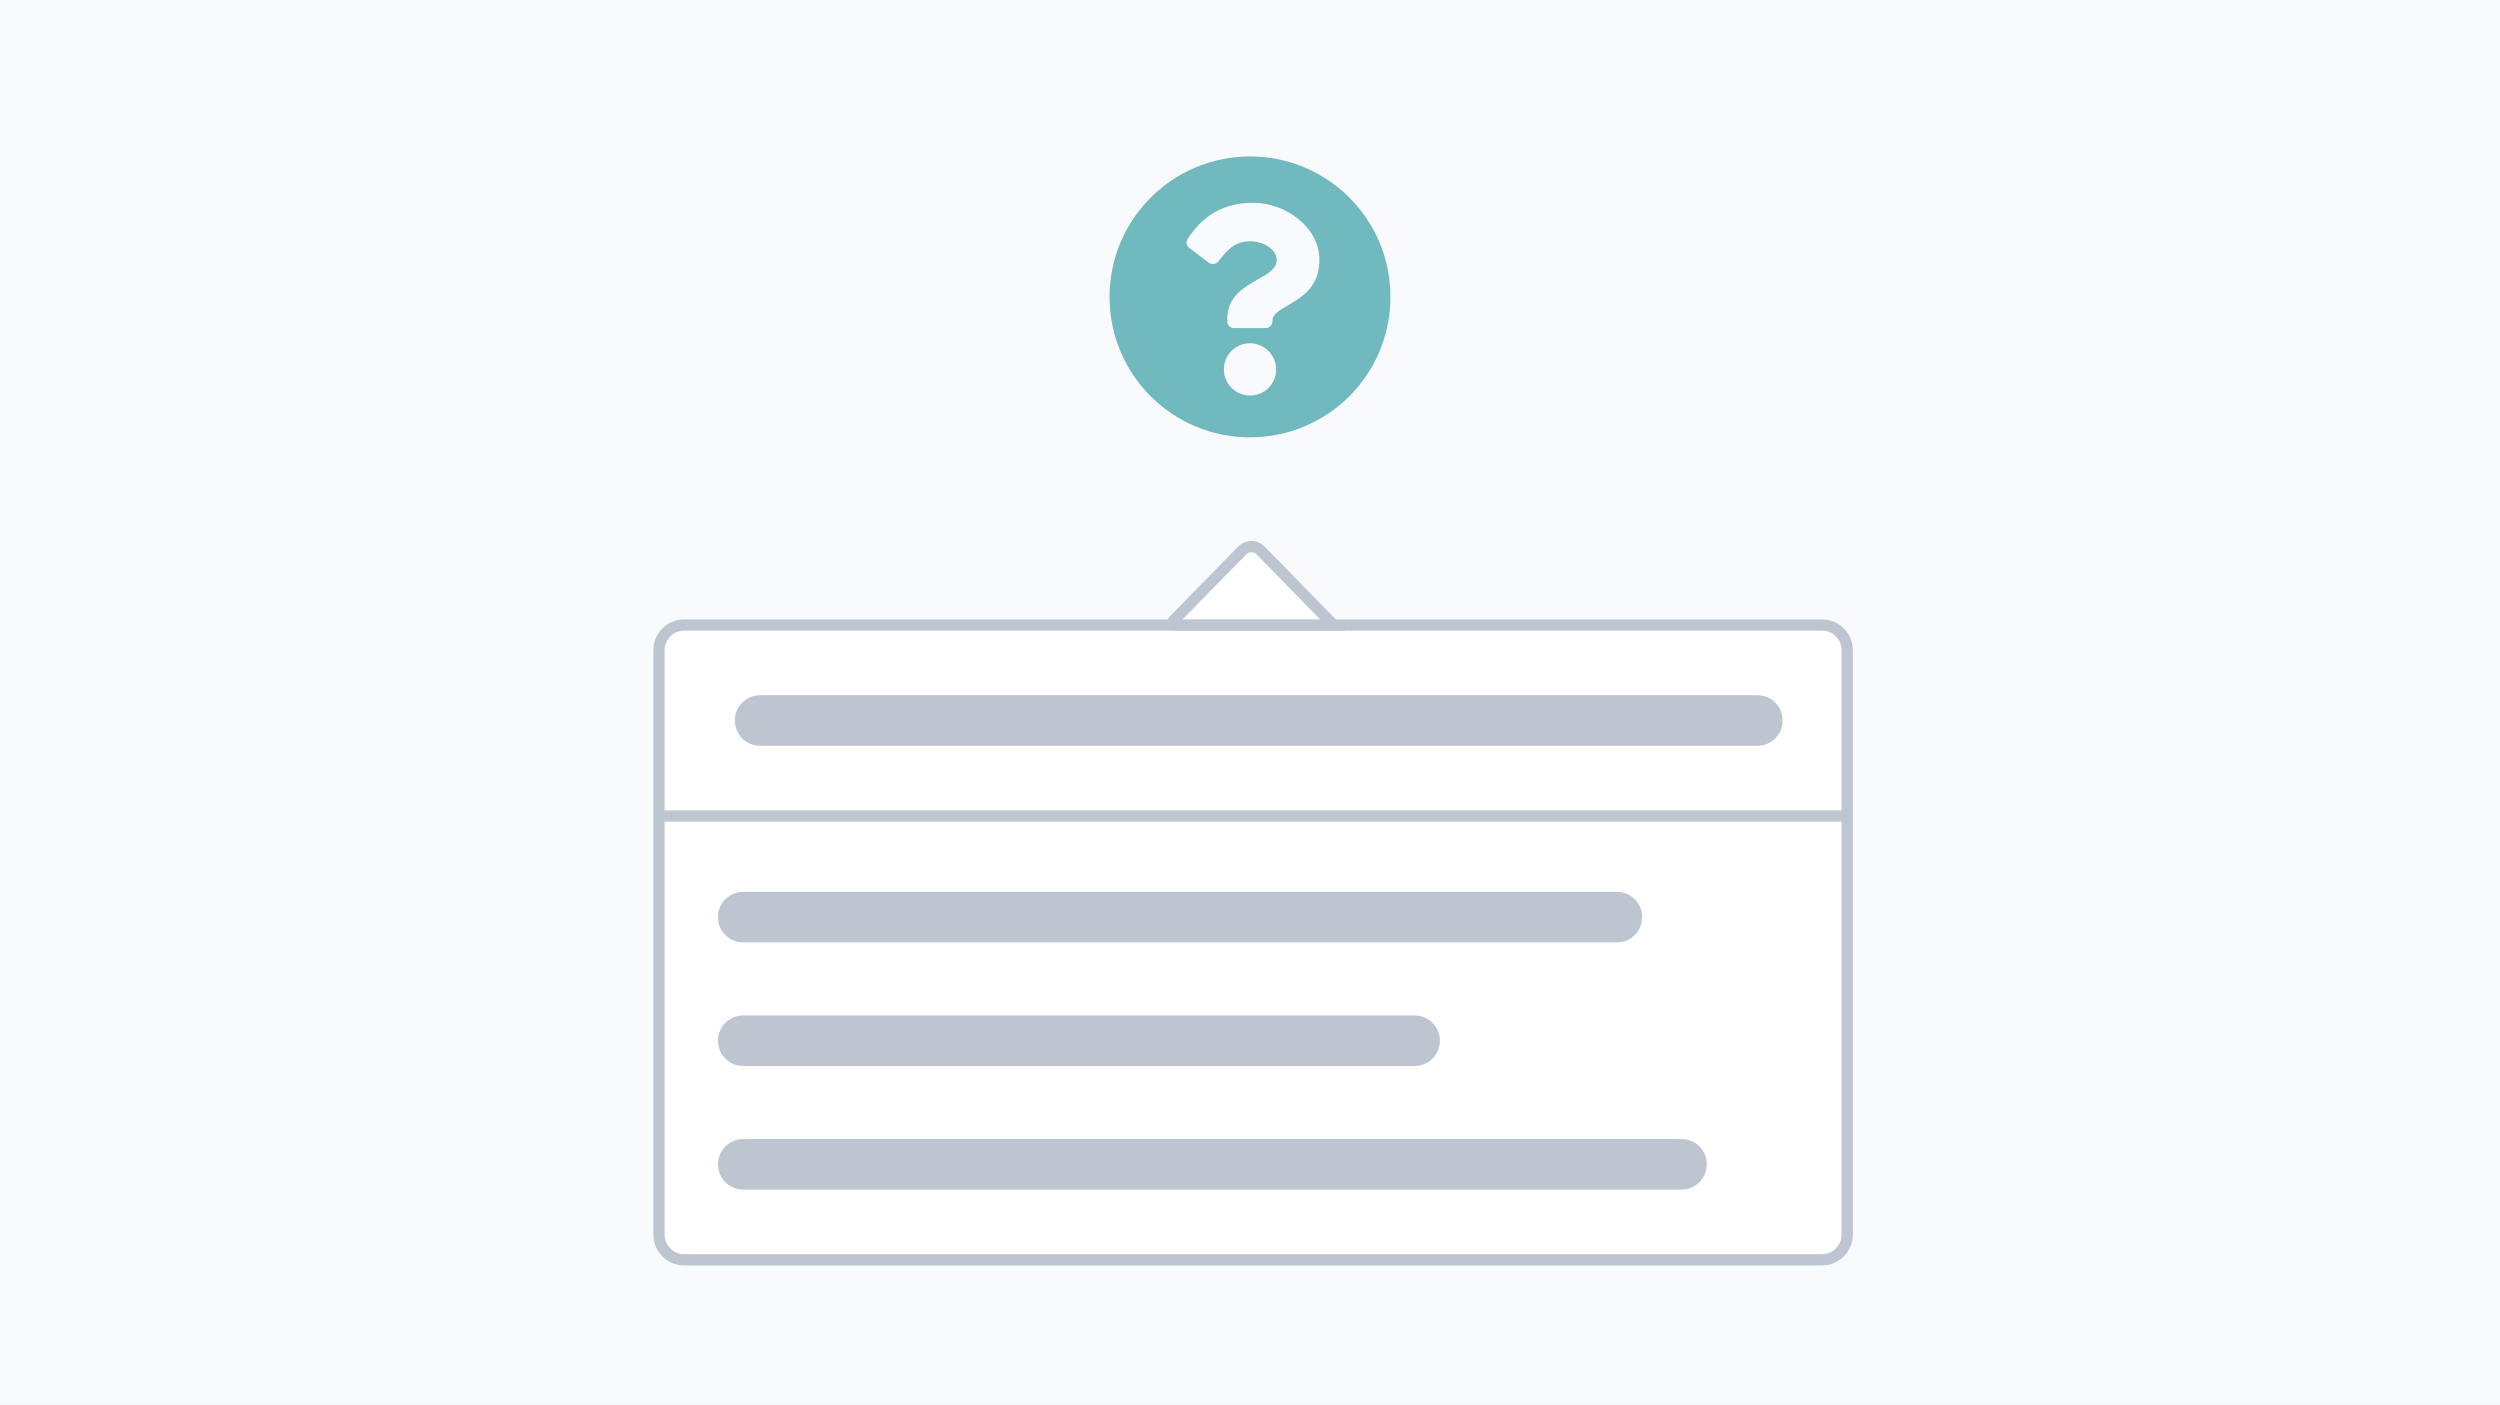
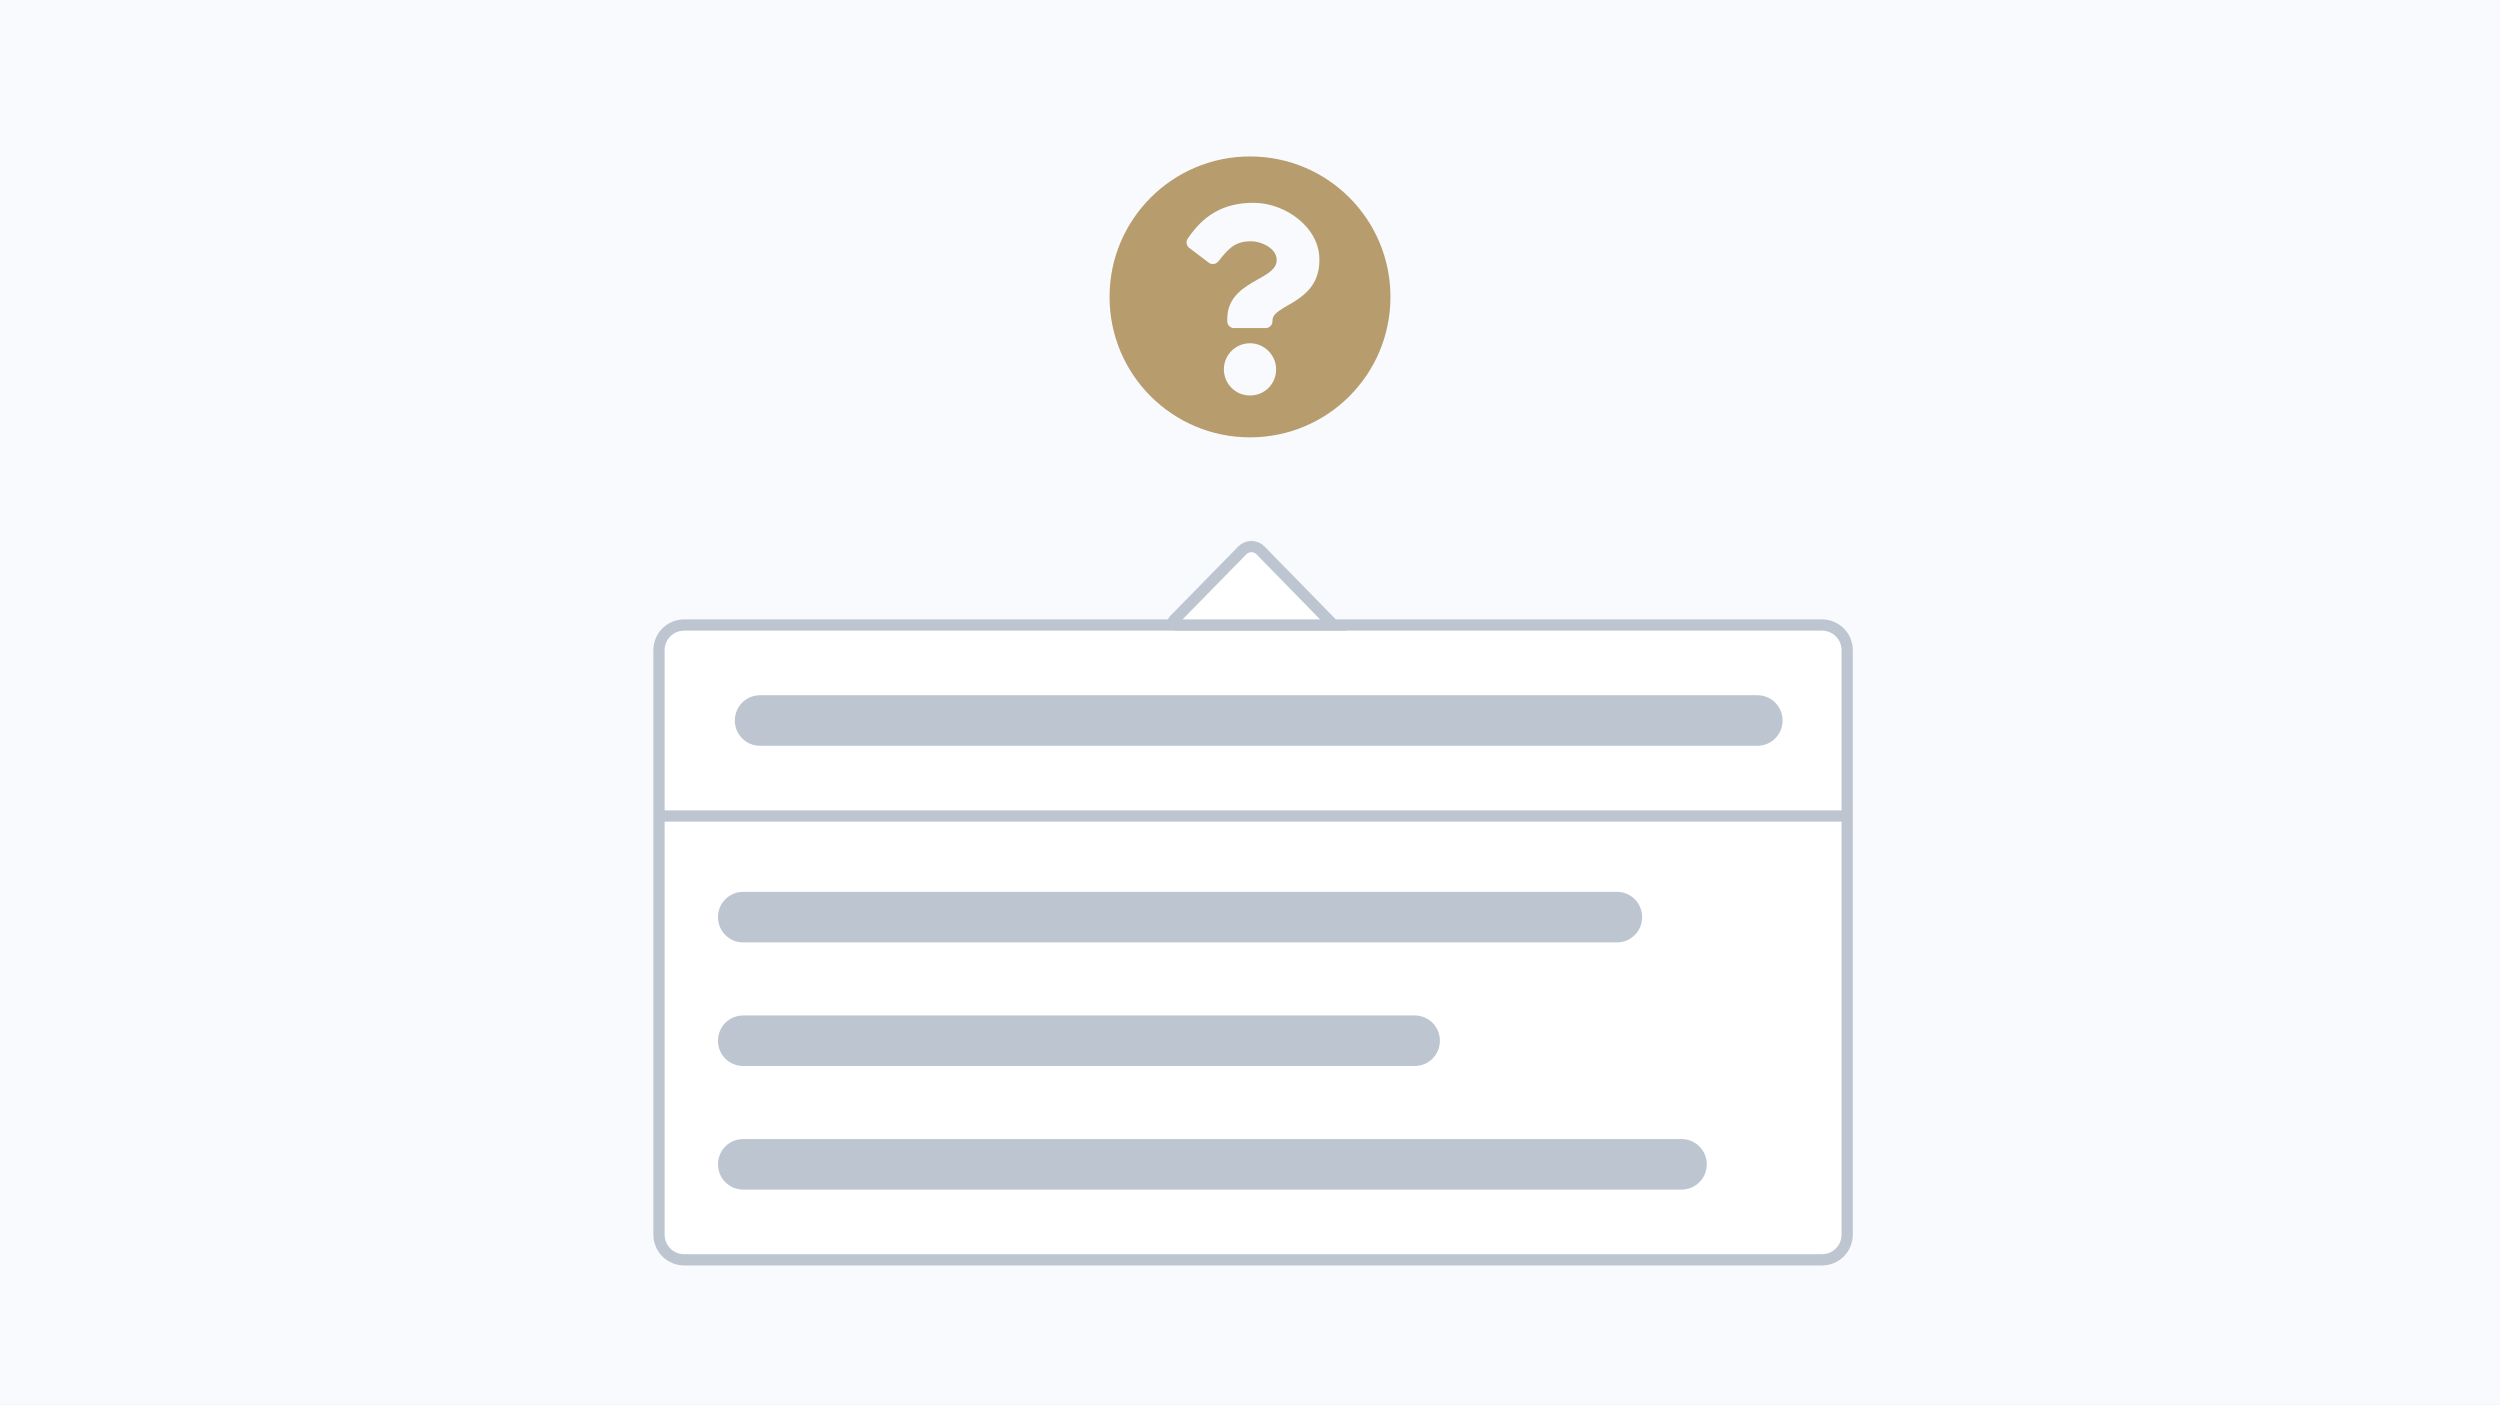
<svg xmlns="http://www.w3.org/2000/svg" width="890" height="500" viewBox="0 0 890 500" fill="none">
  <path d="M890 0H0V500H890V0Z" fill="#F8FAFD" />
-   <path d="M495 105.7C495 133.4 472.6 155.7 445 155.7C417.4 155.7 395 133.4 395 105.7C395 78.1 417.4 55.7 445 55.7C472.7 55.7 495 78.1 495 105.7ZM446.3 72.2C435.3 72.2 428.3 76.8 422.8 85C422.1 86 422.4 87.5 423.3 88.2L430.3 93.5C431.3 94.3 432.9 94.1 433.7 93.1C437.3 88.5 439.7 85.9 445.3 85.9C449.4 85.9 454.5 88.6 454.5 92.5C454.5 95.5 452 97.1 447.9 99.4C443.2 102.1 436.9 105.4 436.9 113.6V114.4C436.9 115.7 438 116.8 439.3 116.8H450.6C451.9 116.8 453 115.7 453 114.4V114.1C453 108.3 469.7 108.1 469.7 92.6C469.9 81.1 457.7 72.2 446.3 72.2ZM445 122.2C439.9 122.2 435.7 126.3 435.7 131.5C435.7 136.6 439.8 140.8 445 140.8C450.2 140.8 454.3 136.7 454.3 131.5C454.3 126.4 450.1 122.2 445 122.2Z" fill="#70B9BE" />
+   <path d="M495 105.7C495 133.4 472.6 155.7 445 155.7C417.4 155.7 395 133.4 395 105.7C395 78.1 417.4 55.7 445 55.7C472.7 55.7 495 78.1 495 105.7ZM446.3 72.2C435.3 72.2 428.3 76.8 422.8 85C422.1 86 422.4 87.5 423.3 88.2L430.3 93.5C431.3 94.3 432.9 94.1 433.7 93.1C437.3 88.5 439.7 85.9 445.3 85.9C449.4 85.9 454.5 88.6 454.5 92.5C454.5 95.5 452 97.1 447.9 99.4C443.2 102.1 436.9 105.4 436.9 113.6V114.4C436.9 115.7 438 116.8 439.3 116.8H450.6C451.9 116.8 453 115.7 453 114.4V114.1C453 108.3 469.7 108.1 469.7 92.6C469.9 81.1 457.7 72.2 446.3 72.2ZM445 122.2C439.9 122.2 435.7 126.3 435.7 131.5C435.7 136.6 439.8 140.8 445 140.8C450.2 140.8 454.3 136.7 454.3 131.5C454.3 126.4 450.1 122.2 445 122.2Z" fill="#B79C6D" />
  <path d="M243.6 222.5H648.6C653.6 222.5 657.6 226.5 657.6 231.5V439.5C657.6 444.5 653.6 448.5 648.6 448.5H243.6C238.6 448.5 234.6 444.5 234.6 439.5V231.5C234.6 226.5 238.6 222.5 243.6 222.5Z" fill="white" stroke="#BDC5D1" stroke-width="4" />
  <path d="M235.6 290.5H658.4" stroke="#BDC5D1" stroke-width="4" />
  <path d="M270.6 247.5H625.6C630.6 247.5 634.6 251.5 634.6 256.5C634.6 261.5 630.6 265.5 625.6 265.5H270.6C265.6 265.5 261.6 261.5 261.6 256.5C261.6 251.5 265.6 247.5 270.6 247.5Z" fill="#BDC5D1" />
  <path d="M264.6 317.5H575.6C580.6 317.5 584.6 321.5 584.6 326.5C584.6 331.5 580.6 335.5 575.6 335.5H264.6C259.6 335.5 255.6 331.5 255.6 326.5C255.6 321.5 259.6 317.5 264.6 317.5Z" fill="#BDC5D1" />
  <path d="M264.6 361.5H503.6C508.6 361.5 512.6 365.5 512.6 370.5C512.6 375.5 508.6 379.5 503.6 379.5H264.6C259.6 379.5 255.6 375.5 255.6 370.5C255.6 365.5 259.6 361.5 264.6 361.5Z" fill="#BDC5D1" />
  <path d="M264.6 405.5H598.6C603.6 405.5 607.6 409.5 607.6 414.5C607.6 419.5 603.6 423.5 598.6 423.5H264.6C259.6 423.5 255.6 419.5 255.6 414.5C255.6 409.5 259.6 405.5 264.6 405.5Z" fill="#BDC5D1" />
  <path d="M448.8 196L474.7 222.5H418.6C417.7 222.5 417.3 221.4 417.9 220.8L442.2 196C444 194.1 447 194.1 448.8 196Z" fill="white" stroke="#BDC5D1" stroke-width="4" />
</svg>
